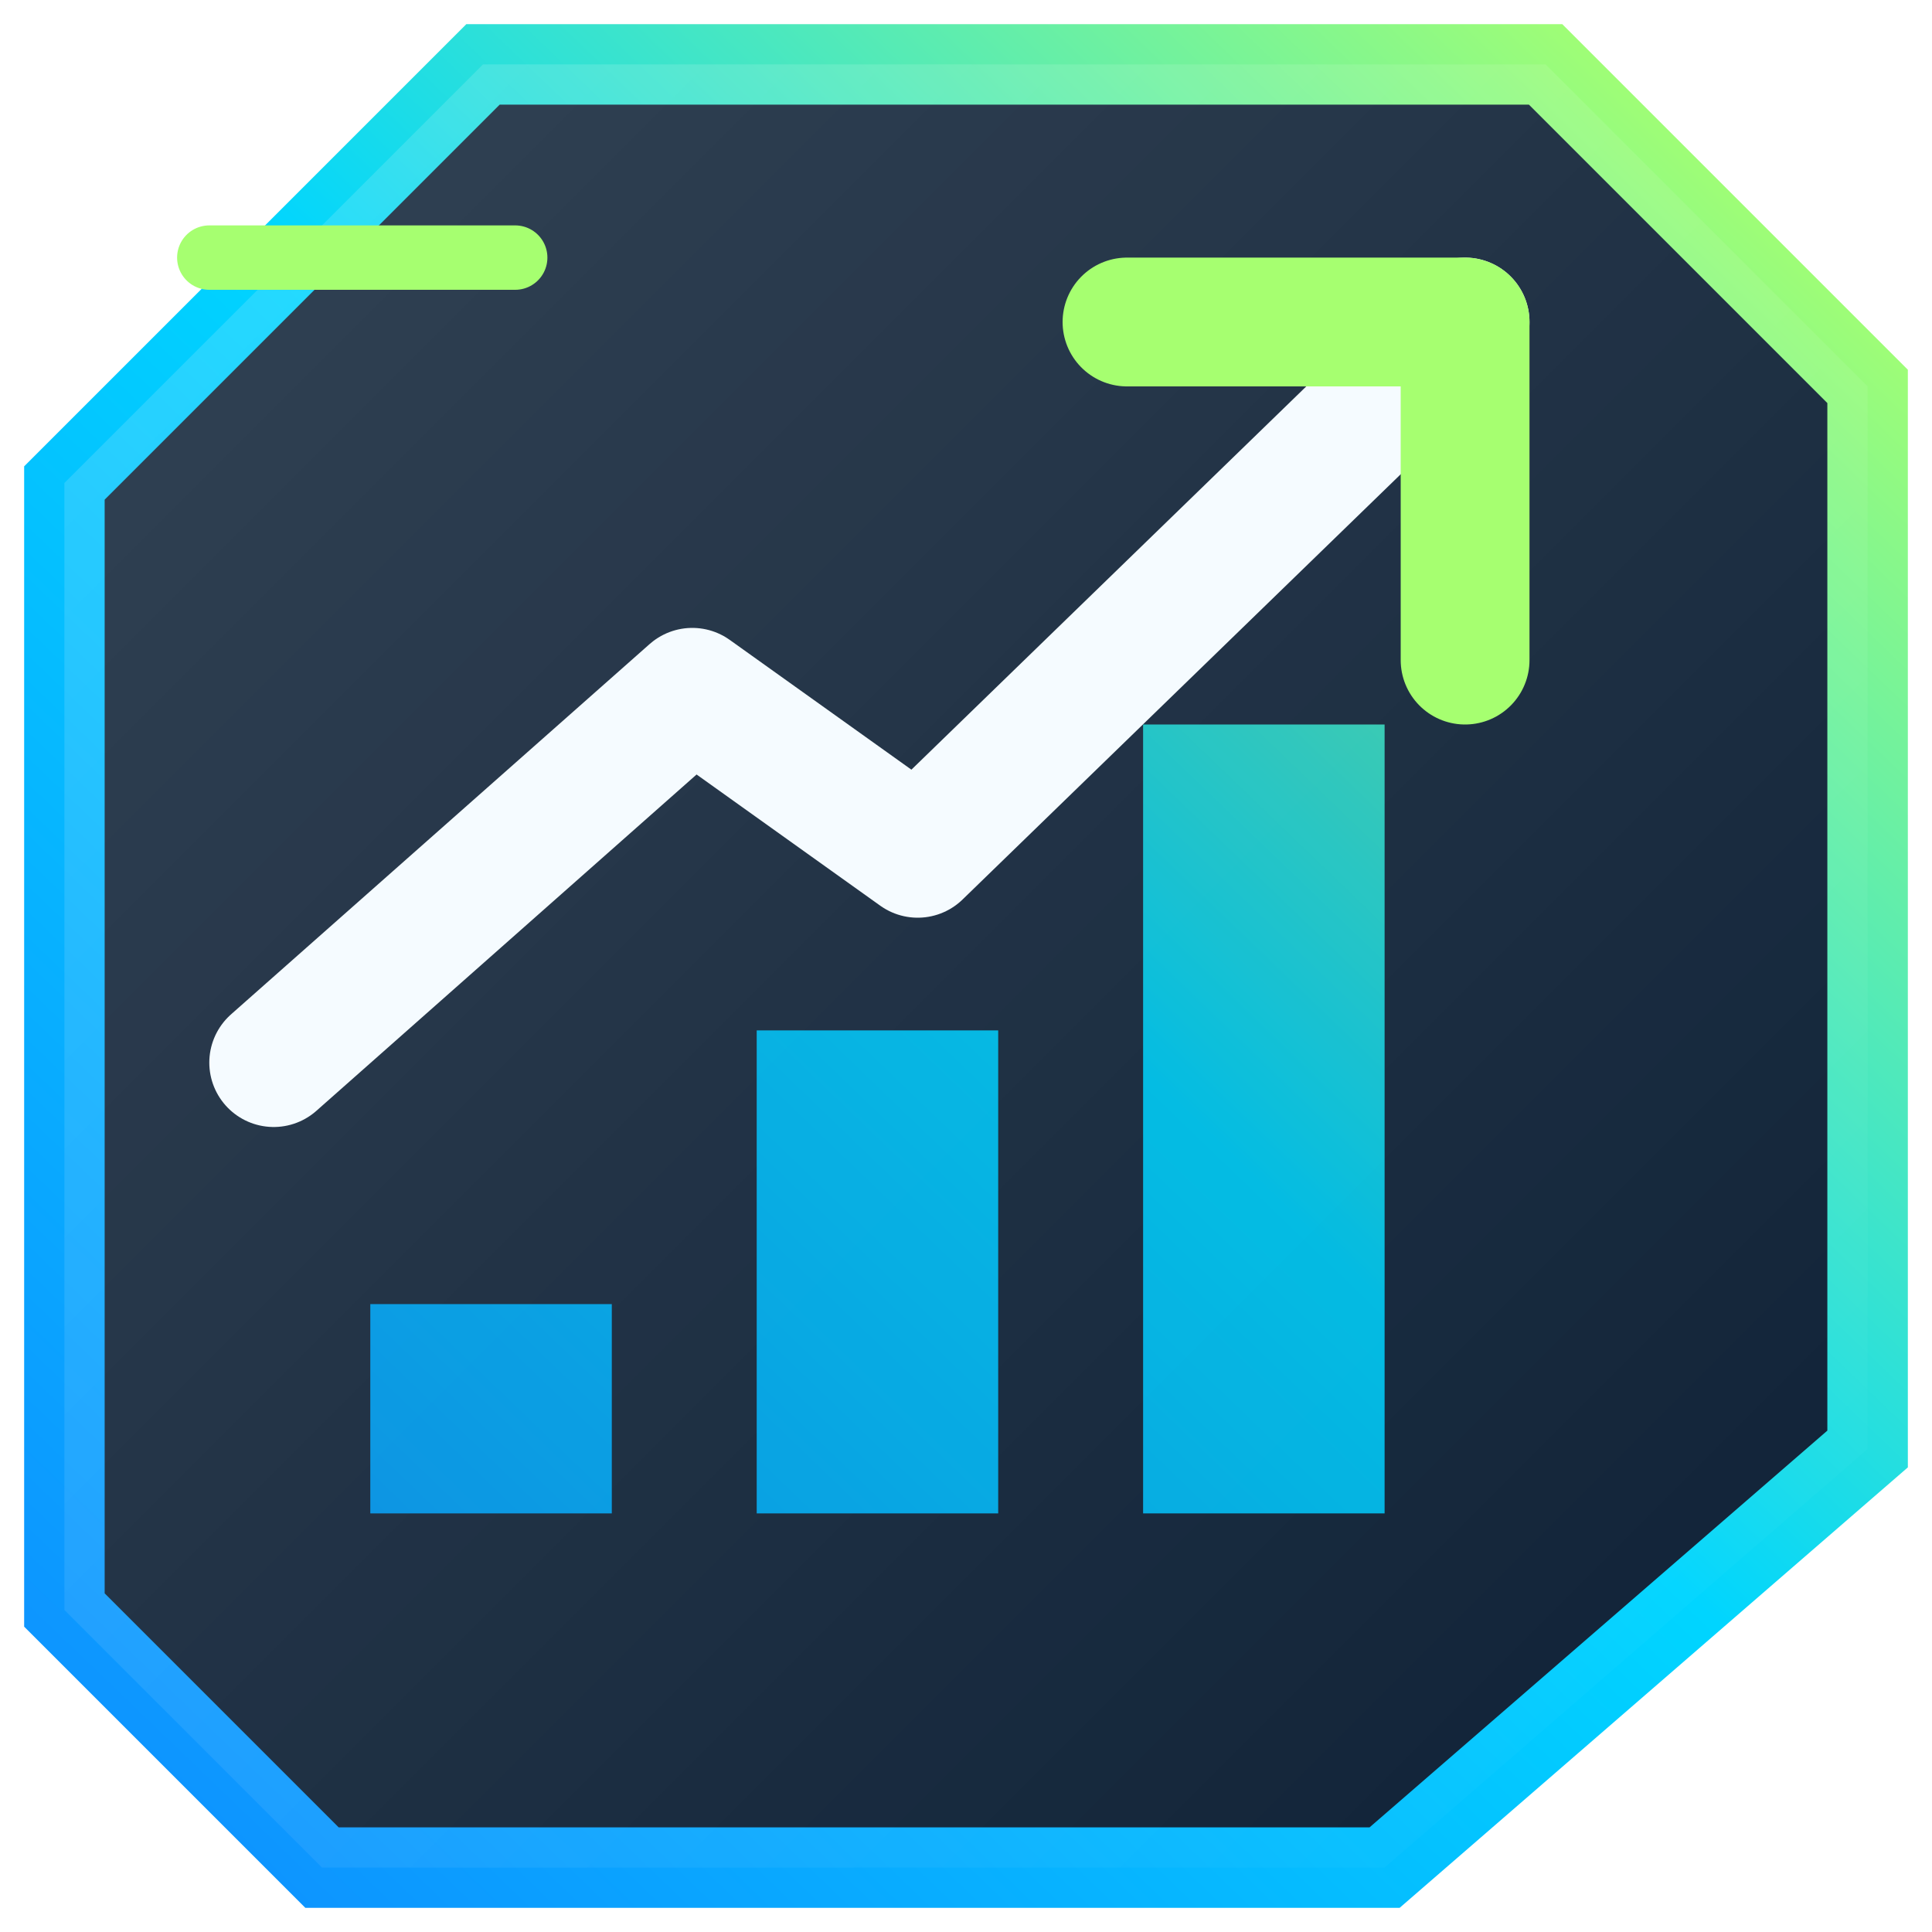
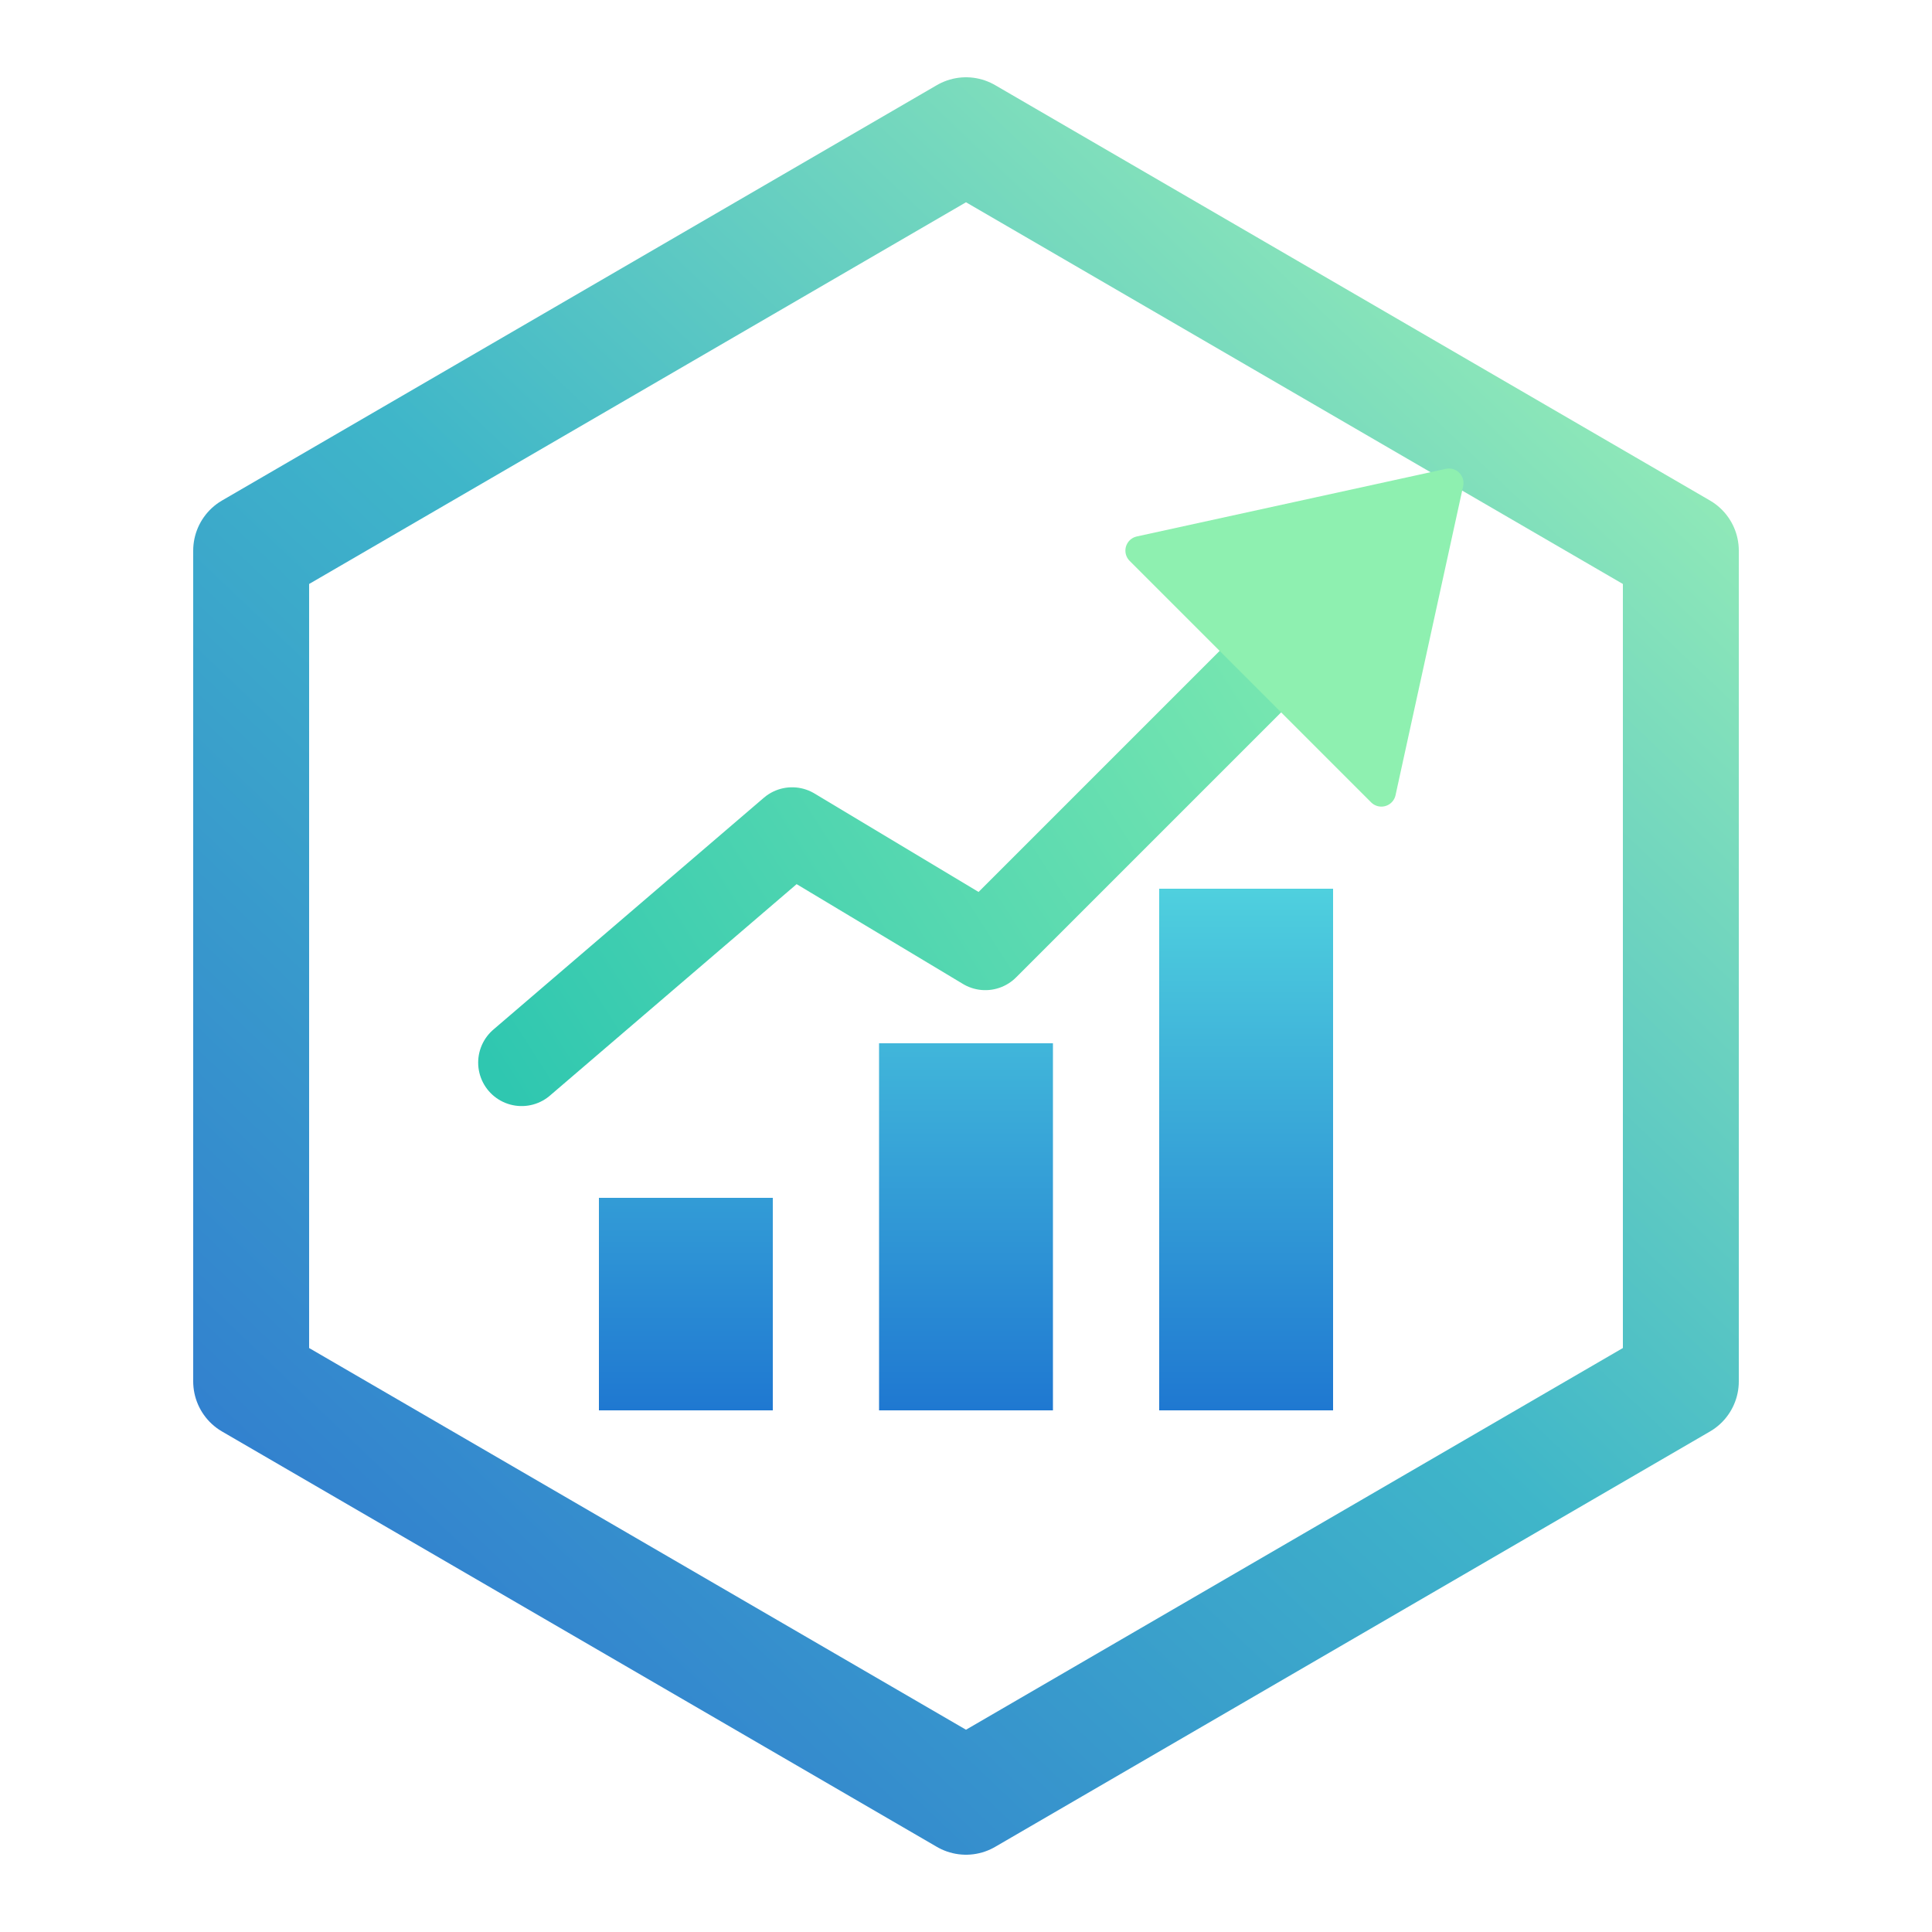
- <svg xmlns="http://www.w3.org/2000/svg" viewBox="0 0 120 120">
+ <svg xmlns="http://www.w3.org/2000/svg" viewBox="0 0 100 100">
  <defs>
-     <linearGradient id="finoraEdge" x1="10" y1="110" x2="108" y2="8" gradientUnits="userSpaceOnUse">
-       <stop offset="0" stop-color="#0d95ff" />
-       <stop offset=".52" stop-color="#00d5ff" />
-       <stop offset="1" stop-color="#a6ff70" />
+     <linearGradient id="finoraEdge" x1="12" y1="90" x2="88" y2="10" gradientUnits="userSpaceOnUse">
+       <stop offset="0" stop-color="#2f74d0" />
+       <stop offset=".5" stop-color="#3fb6c9" />
+       <stop offset="1" stop-color="#a3f5b4" />
    </linearGradient>
-     <linearGradient id="finoraGlass" x1="0" y1="0" x2="1" y2="1">
-       <stop offset="0" stop-color="#fff" stop-opacity=".16" />
-       <stop offset="1" stop-color="#fff" stop-opacity="0" />
+     <linearGradient id="finoraBars" x1="0" y1="0" x2="0" y2="1">
+       <stop offset="0" stop-color="#4fd0de" />
+       <stop offset="1" stop-color="#1f78d1" />
+     </linearGradient>
+     <linearGradient id="finoraArrow" x1="26" y1="56" x2="76" y2="24" gradientUnits="userSpaceOnUse">
+       <stop offset="0" stop-color="#2fc7b0" />
+       <stop offset="1" stop-color="#8ef0b0" />
    </linearGradient>
  </defs>
-   <path d="M30 4H96L116 24V90L86 116H20L4 100V30Z" fill="#0d2035" stroke="url(#finoraEdge)" stroke-width="5" />
-   <path d="M30 4H96L116 24V90L86 116H20L4 100V30Z" fill="url(#finoraGlass)" />
-   <path d="M23 81V94H38V81M47 64V94H62V64M71 45V94H86V45" fill="url(#finoraEdge)" opacity=".85" />
-   <path d="M17 66 43 43 57 53 91 20" fill="none" stroke="#f5fbff" stroke-width="8" stroke-linecap="round" stroke-linejoin="round" />
-   <path d="M70 20H91V41" fill="none" stroke="#a6ff70" stroke-width="8" stroke-linecap="round" stroke-linejoin="round" />
-   <path d="M13 16H32" stroke="#a6ff70" stroke-width="4" stroke-linecap="round" />
+   <path d="M50 7 87 28.5V71.5L50 93 13 71.5V28.5Z" fill="none" stroke="url(#finoraEdge)" stroke-width="6" stroke-linejoin="round" />
+   <path d="M31 62H40V73H31ZM45.5 54H54.5V73H45.5ZM60 46H69V73H60Z" fill="url(#finoraBars)" />
+   <path d="M27 55 41 43 51 49 66 34" fill="none" stroke="url(#finoraArrow)" stroke-width="4.5" stroke-linecap="round" stroke-linejoin="round" />
+   <path d="M75 25 71.5 41 59 28.5Z" fill="#8ef0b0" stroke="#8ef0b0" stroke-width="1.5" stroke-linejoin="round" />
</svg>
